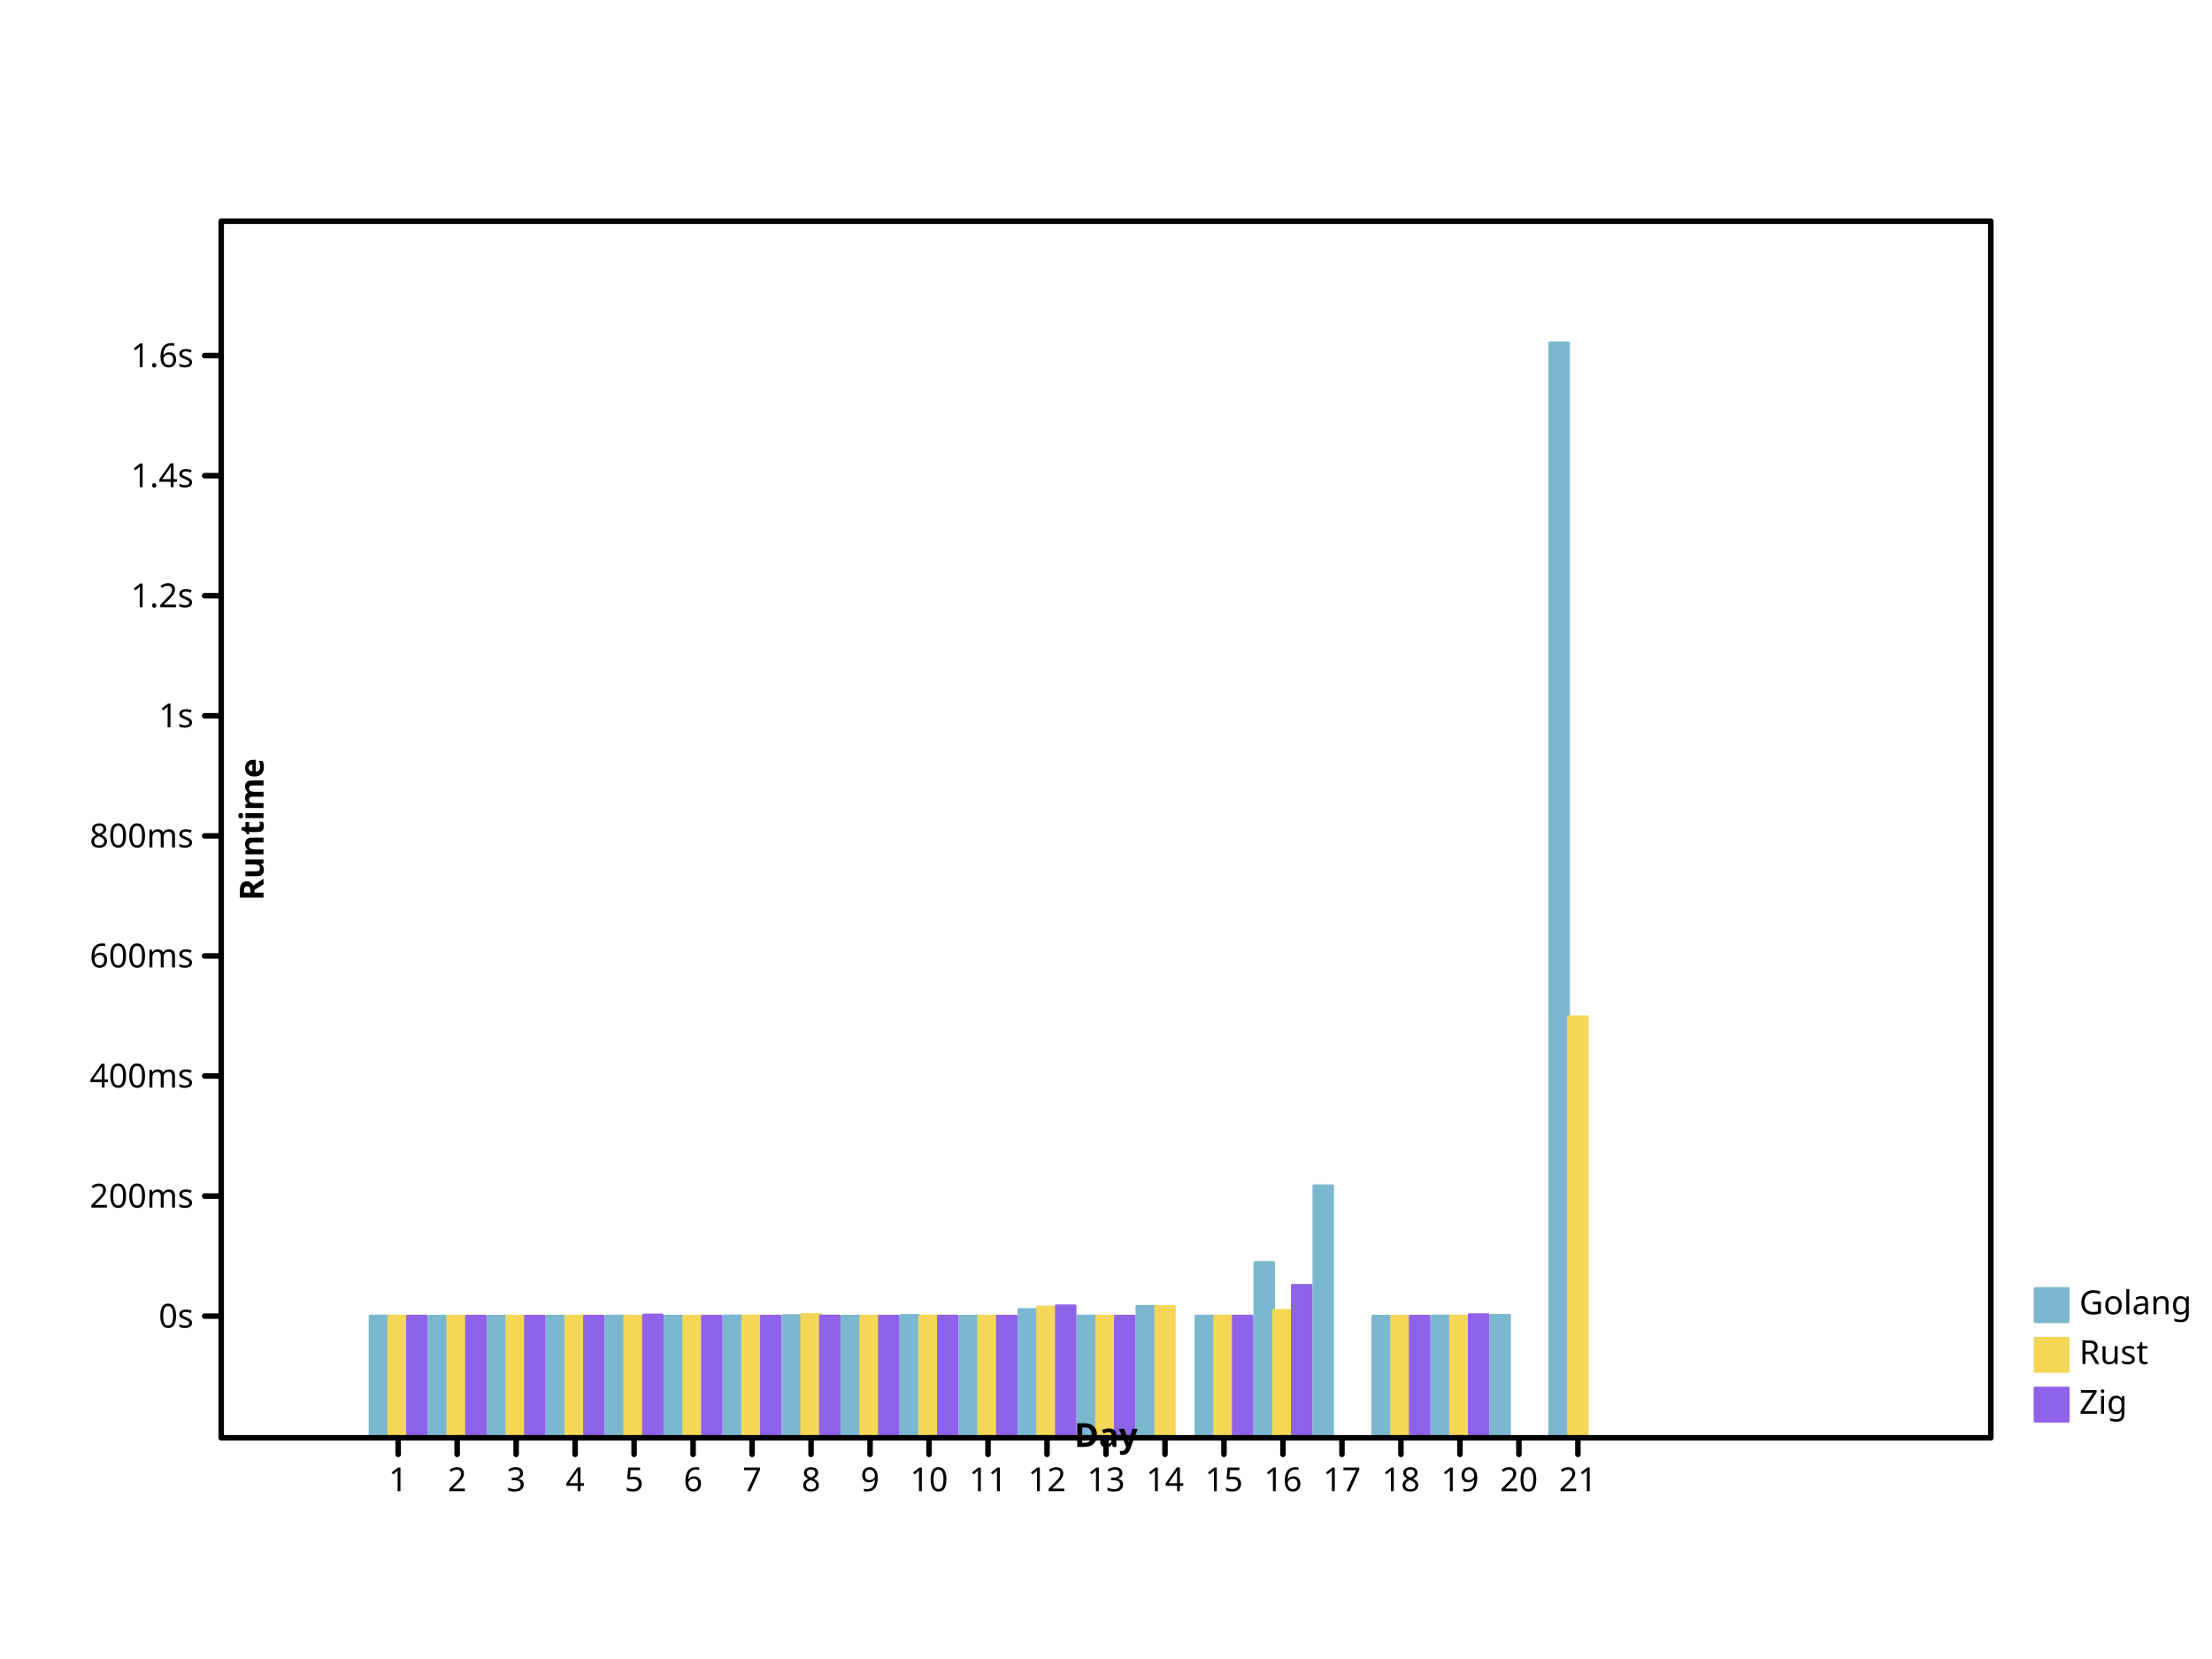
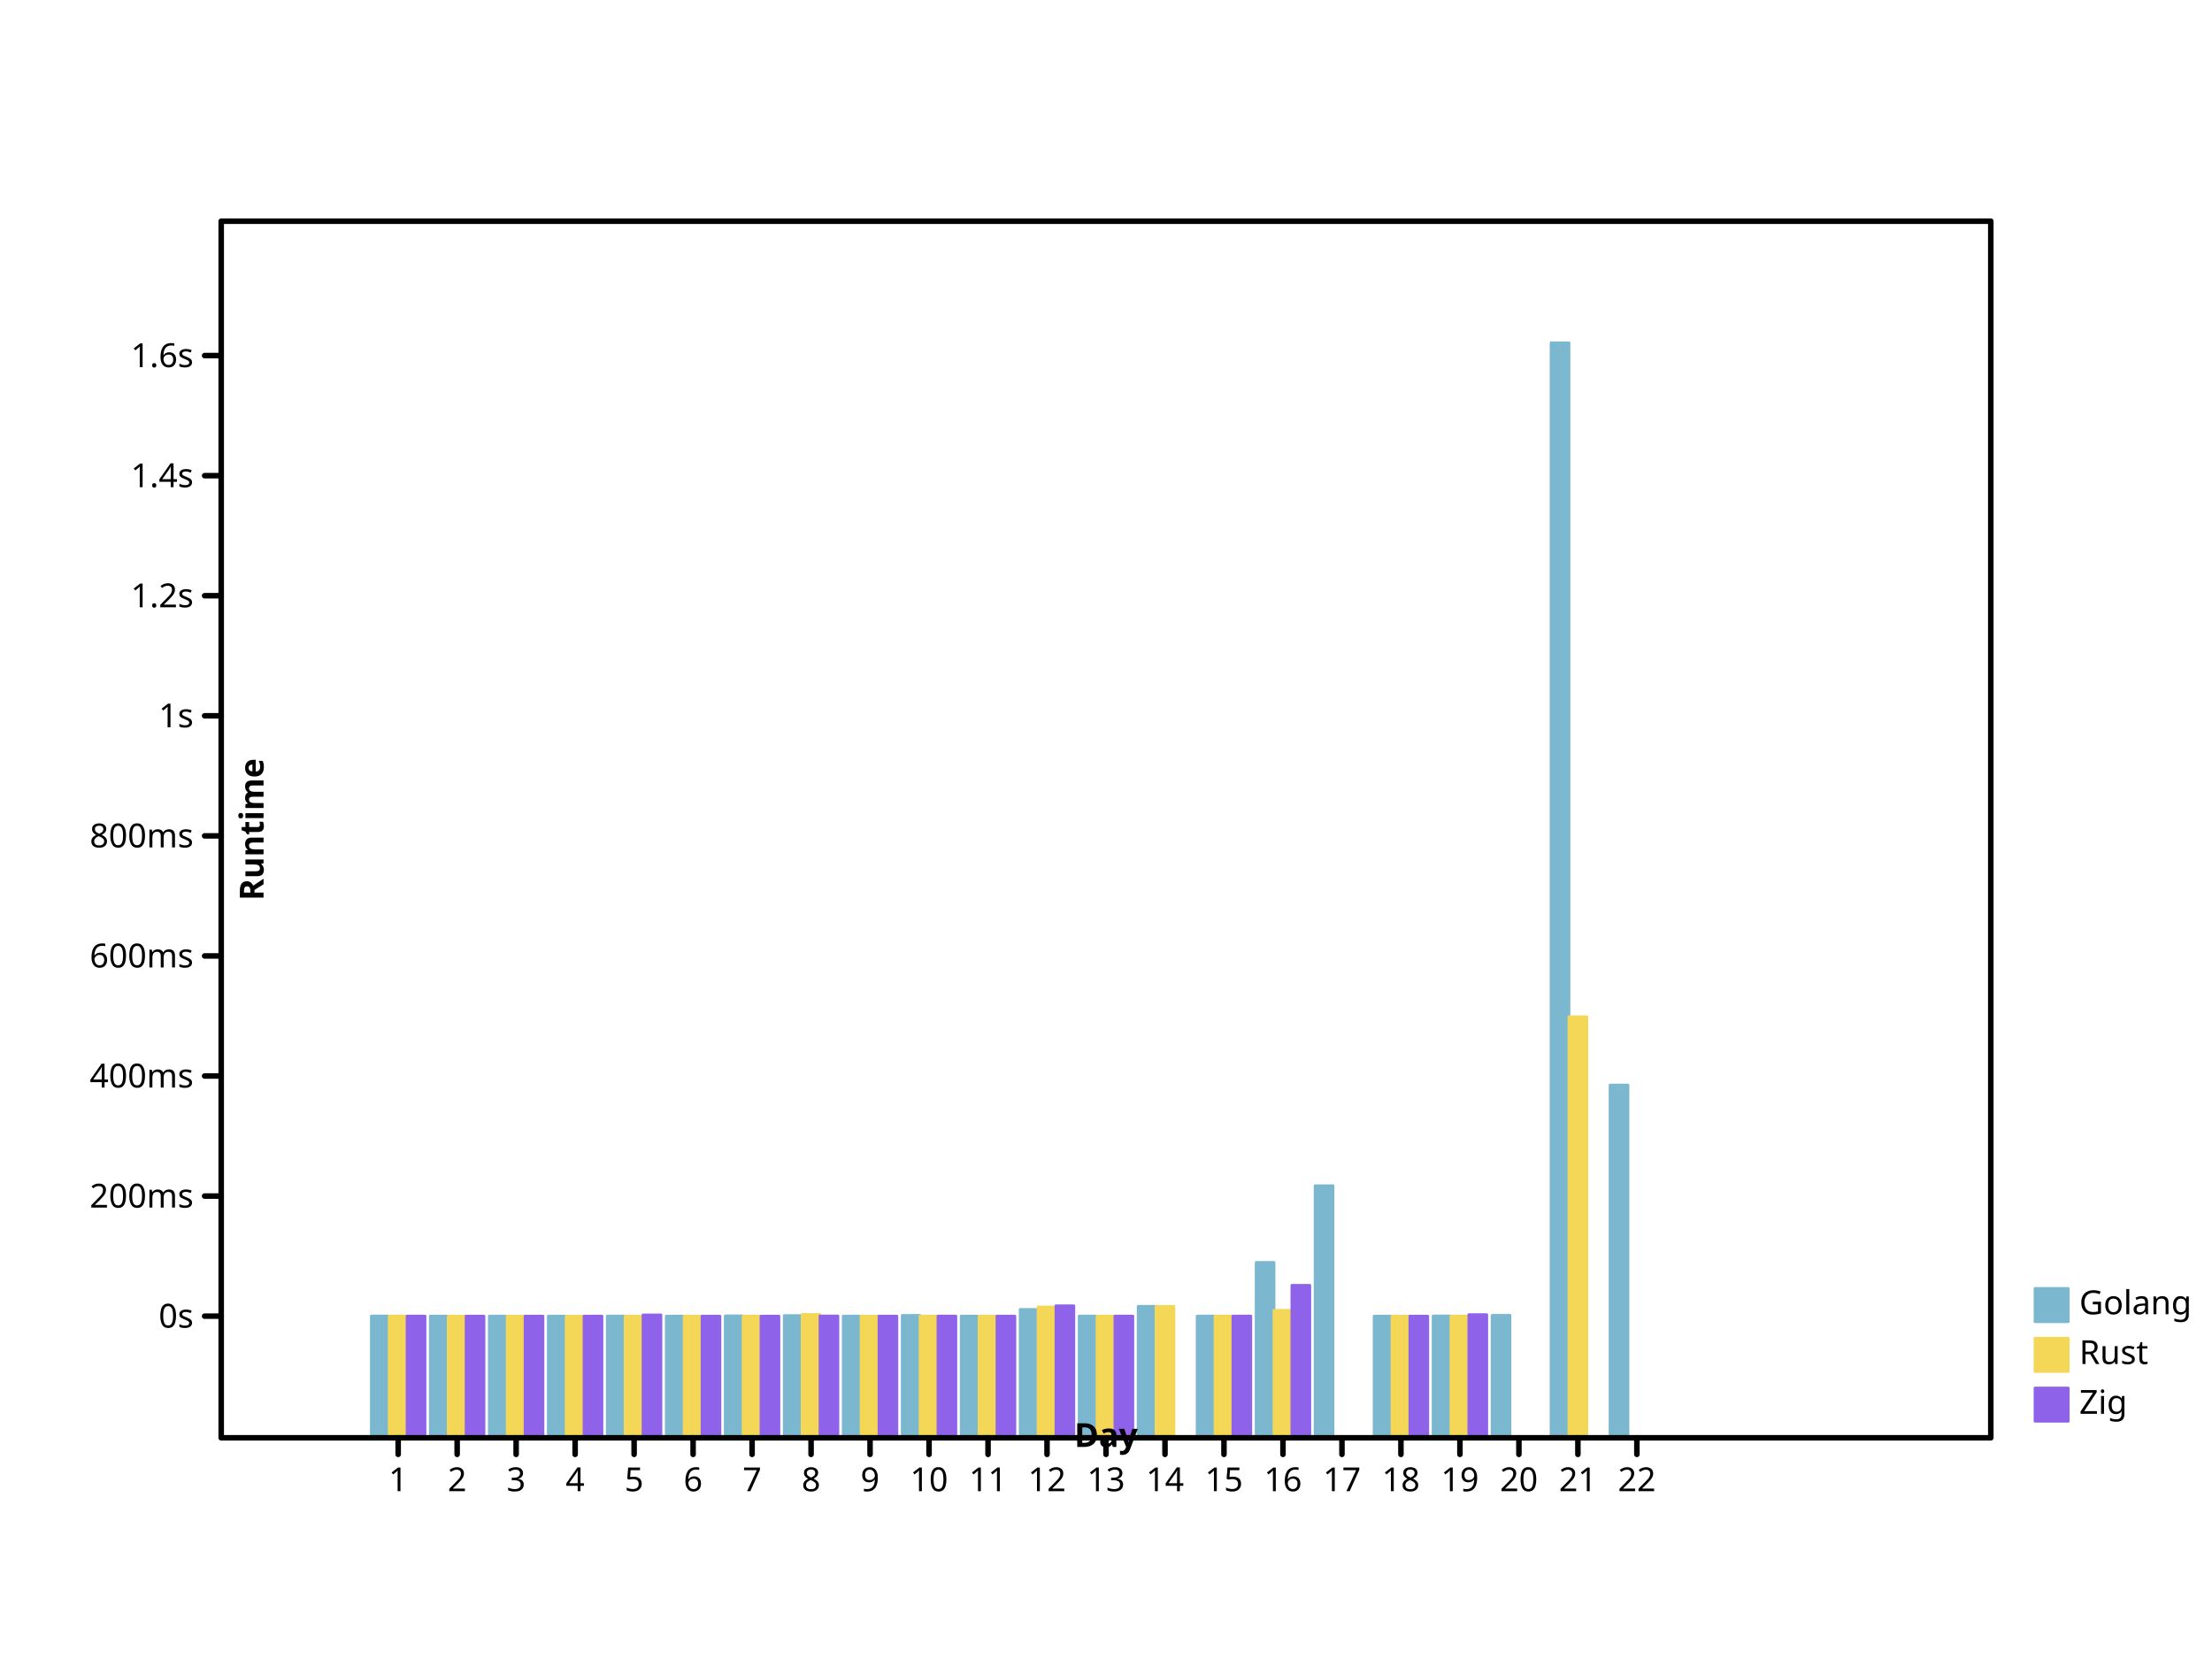
- <svg xmlns="http://www.w3.org/2000/svg" width="800" height="600" viewbox="0 0 800 600" preserveAspectRatio="xMidYMid meet">
+ <svg xmlns="http://www.w3.org/2000/svg" preserveAspectRatio="xMidYMid meet" width="800" height="600" viewbox="0 0 800 600">
  <defs>
    <marker markerHeight="2%" id="circle" viewBox="0 0 10 10 " refX="5" refY="5" markerUnits="userSpaceOnUse" markerWidth="2%">
-       <circle stroke="black" cx="5" cy="5" r="3" fill="none" />
+       <circle cy="5" r="3" fill="none" stroke="black" cx="5" />
    </marker>
-     <marker markerWidth="2%" markerHeight="2%" id="filled-circle" viewBox="0 0 10 10 " refX="5" refY="5" markerUnits="userSpaceOnUse">
+     <marker markerUnits="userSpaceOnUse" markerWidth="2%" markerHeight="2%" id="filled-circle" viewBox="0 0 10 10 " refX="5" refY="5">
      <circle stroke="none" cx="5" cy="5" r="3" fill="black" />
    </marker>
-     <marker markerUnits="userSpaceOnUse" markerWidth="2%" markerHeight="2%" id="square" viewBox="0 0 10 10 " refX="5" refY="5">
-       <rect y="2" width="6" height="6" fill="none" stroke="black" x="2" />
+     <marker refY="5" markerUnits="userSpaceOnUse" markerWidth="2%" markerHeight="2%" id="square" viewBox="0 0 10 10 " refX="5">
+       <rect stroke="black" x="2" y="2" width="6" height="6" fill="none" />
    </marker>
-     <marker viewBox="0 0 10 10 " refX="5" refY="5" markerUnits="userSpaceOnUse" markerWidth="2%" markerHeight="2%" id="filled-square">
+     <marker markerUnits="userSpaceOnUse" markerWidth="2%" markerHeight="2%" id="filled-square" viewBox="0 0 10 10 " refX="5" refY="5">
      <rect x="2" y="2" width="6" height="6" fill="black" stroke="none" />
    </marker>
  </defs>
-   <g transform="translate(80 520 )scale(1 -1 )" fill="hsl(198, 47%, 65%)" stroke="hsl(198, 47%, 65%)" stroke-width="1px" stroke-linecap="round" stroke-linejoin="round">
-     <rect x="5.384127e+01" y="0" width="6.772487e+00" height="4.403874e+01" vector-effect="non-scaling-stroke" />
-     <rect y="0" width="6.772487e+00" height="4.400159e+01" vector-effect="non-scaling-stroke" x="7.517460e+01" />
-     <rect vector-effect="non-scaling-stroke" x="9.650794e+01" y="0" width="6.772487e+00" height="4.400658e+01" />
-     <rect y="0" width="6.772487e+00" height="4.400744e+01" vector-effect="non-scaling-stroke" x="1.178413e+02" />
-     <rect vector-effect="non-scaling-stroke" x="1.391746e+02" y="0" width="6.772487e+00" height="4.401320e+01" />
-     <rect x="1.605079e+02" y="0" width="6.772487e+00" height="4.400003e+01" vector-effect="non-scaling-stroke" />
-     <rect vector-effect="non-scaling-stroke" x="1.818413e+02" y="0" width="6.772487e+00" height="4.408045e+01" />
-     <rect vector-effect="non-scaling-stroke" x="2.031746e+02" y="0" width="6.772487e+00" height="4.420395e+01" />
-     <rect vector-effect="non-scaling-stroke" x="2.245079e+02" y="0" width="6.772487e+00" height="4.400830e+01" />
-     <rect x="2.458413e+02" y="0" width="6.772487e+00" height="4.425871e+01" vector-effect="non-scaling-stroke" />
-     <rect vector-effect="non-scaling-stroke" x="2.671746e+02" y="0" width="6.772487e+00" height="4.400286e+01" />
-     <rect y="0" width="6.772487e+00" height="4.642182e+01" vector-effect="non-scaling-stroke" x="2.885079e+02" />
-     <rect vector-effect="non-scaling-stroke" x="3.098413e+02" y="0" width="6.772487e+00" height="4.402414e+01" />
-     <rect width="6.772487e+00" height="4.754643e+01" vector-effect="non-scaling-stroke" x="3.311746e+02" y="0" />
-     <rect x="3.525079e+02" y="0" width="6.772487e+00" height="4.403060e+01" vector-effect="non-scaling-stroke" />
-     <rect width="6.772487e+00" height="6.342272e+01" vector-effect="non-scaling-stroke" x="3.738413e+02" y="0" />
-     <rect x="3.951746e+02" y="0" width="6.772487e+00" height="9.115146e+01" vector-effect="non-scaling-stroke" />
-     <rect x="4.165079e+02" y="0" width="6.772487e+00" height="4.400146e+01" vector-effect="non-scaling-stroke" />
-     <rect y="0" width="6.772487e+00" height="4.406249e+01" vector-effect="non-scaling-stroke" x="4.378413e+02" />
-     <rect x="4.591746e+02" y="0" width="6.772487e+00" height="4.427701e+01" vector-effect="non-scaling-stroke" />
-     <rect x="4.805079e+02" y="0" width="6.772487e+00" height="396" vector-effect="non-scaling-stroke" />
+   <g stroke-width="1px" stroke-linecap="round" stroke-linejoin="round" transform="translate(80 520 )scale(1 -1 )" fill="hsl(198, 47%, 65%)" stroke="hsl(198, 47%, 65%)">
+     <rect y="0" width="6.464646e+00" height="4.403874e+01" vector-effect="non-scaling-stroke" x="5.430303e+01" />
+     <rect height="4.400159e+01" vector-effect="non-scaling-stroke" x="7.563636e+01" y="0" width="6.464646e+00" />
+     <rect width="6.464646e+00" height="4.400658e+01" vector-effect="non-scaling-stroke" x="9.696970e+01" y="0" />
+     <rect vector-effect="non-scaling-stroke" x="1.183030e+02" y="0" width="6.464646e+00" height="4.400744e+01" />
+     <rect vector-effect="non-scaling-stroke" x="1.396364e+02" y="0" width="6.464646e+00" height="4.401320e+01" />
+     <rect width="6.464646e+00" height="4.400003e+01" vector-effect="non-scaling-stroke" x="1.609697e+02" y="0" />
+     <rect vector-effect="non-scaling-stroke" x="1.823030e+02" y="0" width="6.464646e+00" height="4.408045e+01" />
+     <rect vector-effect="non-scaling-stroke" x="2.036364e+02" y="0" width="6.464646e+00" height="4.420395e+01" />
+     <rect x="2.249697e+02" y="0" width="6.464646e+00" height="4.400830e+01" vector-effect="non-scaling-stroke" />
+     <rect y="0" width="6.464646e+00" height="4.425871e+01" vector-effect="non-scaling-stroke" x="2.463030e+02" />
+     <rect vector-effect="non-scaling-stroke" x="2.676364e+02" y="0" width="6.464646e+00" height="4.400286e+01" />
+     <rect x="2.889697e+02" y="0" width="6.464646e+00" height="4.642182e+01" vector-effect="non-scaling-stroke" />
+     <rect y="0" width="6.464646e+00" height="4.402414e+01" vector-effect="non-scaling-stroke" x="3.103030e+02" />
+     <rect x="3.316364e+02" y="0" width="6.464646e+00" height="4.754643e+01" vector-effect="non-scaling-stroke" />
+     <rect y="0" width="6.464646e+00" height="4.403060e+01" vector-effect="non-scaling-stroke" x="3.529697e+02" />
+     <rect width="6.464646e+00" height="6.342272e+01" vector-effect="non-scaling-stroke" x="3.743030e+02" y="0" />
+     <rect vector-effect="non-scaling-stroke" x="3.956364e+02" y="0" width="6.464646e+00" height="9.115146e+01" />
+     <rect vector-effect="non-scaling-stroke" x="4.169697e+02" y="0" width="6.464646e+00" height="4.400146e+01" />
+     <rect vector-effect="non-scaling-stroke" x="4.383030e+02" y="0" width="6.464646e+00" height="4.406249e+01" />
+     <rect width="6.464646e+00" height="4.427701e+01" vector-effect="non-scaling-stroke" x="4.596364e+02" y="0" />
+     <rect vector-effect="non-scaling-stroke" x="4.809697e+02" y="0" width="6.464646e+00" height="396" />
+     <rect vector-effect="non-scaling-stroke" x="5.023030e+02" y="0" width="6.464646e+00" height="1.275570e+02" />
  </g>
  <g fill="hsl(49, 88%, 65%)" stroke="hsl(49, 88%, 65%)" stroke-width="1px" stroke-linecap="round" stroke-linejoin="round" transform="translate(80 520 )scale(1 -1 )">
-     <rect height="4.402015e+01" vector-effect="non-scaling-stroke" x="6.061376e+01" y="0" width="6.772487e+00" />
-     <rect x="8.194709e+01" y="0" width="6.772487e+00" height="4.400052e+01" vector-effect="non-scaling-stroke" />
-     <rect vector-effect="non-scaling-stroke" x="1.032804e+02" y="0" width="6.772487e+00" height="4.400377e+01" />
-     <rect width="6.772487e+00" height="4.400411e+01" vector-effect="non-scaling-stroke" x="1.246138e+02" y="0" />
-     <rect x="1.459471e+02" y="0" width="6.772487e+00" height="4.400240e+01" vector-effect="non-scaling-stroke" />
-     <rect vector-effect="non-scaling-stroke" x="1.672804e+02" y="0" width="6.772487e+00" height="4.400002e+01" />
-     <rect x="1.886138e+02" y="0" width="6.772487e+00" height="4.401486e+01" vector-effect="non-scaling-stroke" />
-     <rect y="0" width="6.772487e+00" height="4.460573e+01" vector-effect="non-scaling-stroke" x="2.099471e+02" />
-     <rect y="0" width="6.772487e+00" height="4.400470e+01" vector-effect="non-scaling-stroke" x="2.312804e+02" />
-     <rect x="2.526138e+02" y="0" width="6.772487e+00" height="4.401860e+01" vector-effect="non-scaling-stroke" />
-     <rect vector-effect="non-scaling-stroke" x="2.739471e+02" y="0" width="6.772487e+00" height="4.400226e+01" />
-     <rect height="4.729851e+01" vector-effect="non-scaling-stroke" x="2.952804e+02" y="0" width="6.772487e+00" />
-     <rect vector-effect="non-scaling-stroke" x="3.166138e+02" y="0" width="6.772487e+00" height="4.401134e+01" />
-     <rect y="0" width="6.772487e+00" height="4.751789e+01" vector-effect="non-scaling-stroke" x="3.379471e+02" />
-     <rect vector-effect="non-scaling-stroke" x="3.592804e+02" y="0" width="6.772487e+00" height="4.401416e+01" />
-     <rect vector-effect="non-scaling-stroke" x="3.806138e+02" y="0" width="6.772487e+00" height="4.610155e+01" />
-     <rect vector-effect="non-scaling-stroke" x="4.232804e+02" y="0" width="6.772487e+00" height="4.400069e+01" />
-     <rect width="6.772487e+00" height="4.402740e+01" vector-effect="non-scaling-stroke" x="4.446138e+02" y="0" />
-     <rect height="1.522600e+02" vector-effect="non-scaling-stroke" x="4.872804e+02" y="0" width="6.772487e+00" />
+     <rect height="4.402015e+01" vector-effect="non-scaling-stroke" x="6.076768e+01" y="0" width="6.464646e+00" />
+     <rect y="0" width="6.464646e+00" height="4.400052e+01" vector-effect="non-scaling-stroke" x="8.210101e+01" />
+     <rect y="0" width="6.464646e+00" height="4.400377e+01" vector-effect="non-scaling-stroke" x="1.034343e+02" />
+     <rect y="0" width="6.464646e+00" height="4.400411e+01" vector-effect="non-scaling-stroke" x="1.247677e+02" />
+     <rect vector-effect="non-scaling-stroke" x="1.461010e+02" y="0" width="6.464646e+00" height="4.400240e+01" />
+     <rect height="4.400002e+01" vector-effect="non-scaling-stroke" x="1.674343e+02" y="0" width="6.464646e+00" />
+     <rect x="1.887677e+02" y="0" width="6.464646e+00" height="4.401486e+01" vector-effect="non-scaling-stroke" />
+     <rect vector-effect="non-scaling-stroke" x="2.101010e+02" y="0" width="6.464646e+00" height="4.460573e+01" />
+     <rect height="4.400470e+01" vector-effect="non-scaling-stroke" x="2.314343e+02" y="0" width="6.464646e+00" />
+     <rect vector-effect="non-scaling-stroke" x="2.527677e+02" y="0" width="6.464646e+00" height="4.401860e+01" />
+     <rect vector-effect="non-scaling-stroke" x="2.741010e+02" y="0" width="6.464646e+00" height="4.400226e+01" />
+     <rect x="2.954343e+02" y="0" width="6.464646e+00" height="4.729851e+01" vector-effect="non-scaling-stroke" />
+     <rect x="3.167677e+02" y="0" width="6.464646e+00" height="4.401134e+01" vector-effect="non-scaling-stroke" />
+     <rect y="0" width="6.464646e+00" height="4.751789e+01" vector-effect="non-scaling-stroke" x="3.381010e+02" />
+     <rect width="6.464646e+00" height="4.401416e+01" vector-effect="non-scaling-stroke" x="3.594343e+02" y="0" />
+     <rect vector-effect="non-scaling-stroke" x="3.807677e+02" y="0" width="6.464646e+00" height="4.610155e+01" />
+     <rect vector-effect="non-scaling-stroke" x="4.234343e+02" y="0" width="6.464646e+00" height="4.400069e+01" />
+     <rect vector-effect="non-scaling-stroke" x="4.447677e+02" y="0" width="6.464646e+00" height="4.402740e+01" />
+     <rect y="0" width="6.464646e+00" height="1.522600e+02" vector-effect="non-scaling-stroke" x="4.874343e+02" />
  </g>
-   <g stroke-width="1px" stroke-linecap="round" stroke-linejoin="round" transform="translate(80 520 )scale(1 -1 )" fill="hsl(260, 76%, 65%)" stroke="hsl(260, 76%, 65%)">
-     <rect vector-effect="non-scaling-stroke" x="6.738624e+01" y="0" width="6.772487e+00" height="4.401615e+01" />
-     <rect x="8.871958e+01" y="0" width="6.772487e+00" height="4.400057e+01" vector-effect="non-scaling-stroke" />
-     <rect height="4.400290e+01" vector-effect="non-scaling-stroke" x="1.100529e+02" y="0" width="6.772487e+00" />
-     <rect x="1.313862e+02" y="0" width="6.772487e+00" height="4.401151e+01" vector-effect="non-scaling-stroke" />
-     <rect width="6.772487e+00" height="4.442801e+01" vector-effect="non-scaling-stroke" x="1.527196e+02" y="0" />
-     <rect y="0" width="6.772487e+00" height="4.400002e+01" vector-effect="non-scaling-stroke" x="1.740529e+02" />
-     <rect vector-effect="non-scaling-stroke" x="1.953862e+02" y="0" width="6.772487e+00" height="4.400939e+01" />
-     <rect y="0" width="6.772487e+00" height="4.404818e+01" vector-effect="non-scaling-stroke" x="2.167196e+02" />
-     <rect vector-effect="non-scaling-stroke" x="2.380529e+02" y="0" width="6.772487e+00" height="4.400459e+01" />
-     <rect width="6.772487e+00" height="4.401737e+01" vector-effect="non-scaling-stroke" x="2.593862e+02" y="0" />
-     <rect vector-effect="non-scaling-stroke" x="2.807196e+02" y="0" width="6.772487e+00" height="4.400186e+01" />
-     <rect y="0" width="6.772487e+00" height="4.772667e+01" vector-effect="non-scaling-stroke" x="3.020529e+02" />
-     <rect x="3.233862e+02" y="0" width="6.772487e+00" height="4.401932e+01" vector-effect="non-scaling-stroke" />
-     <rect vector-effect="non-scaling-stroke" x="3.660529e+02" y="0" width="6.772487e+00" height="4.401453e+01" />
-     <rect width="6.772487e+00" height="5.514372e+01" vector-effect="non-scaling-stroke" x="3.873862e+02" y="0" />
-     <rect vector-effect="non-scaling-stroke" x="4.300529e+02" y="0" width="6.772487e+00" height="4.400074e+01" />
-     <rect x="4.513862e+02" y="0" width="6.772487e+00" height="4.452884e+01" vector-effect="non-scaling-stroke" />
+   <g fill="hsl(260, 76%, 65%)" stroke="hsl(260, 76%, 65%)" stroke-width="1px" stroke-linecap="round" stroke-linejoin="round" transform="translate(80 520 )scale(1 -1 )">
+     <rect width="6.464646e+00" height="4.401615e+01" vector-effect="non-scaling-stroke" x="6.723232e+01" y="0" />
+     <rect vector-effect="non-scaling-stroke" x="8.856566e+01" y="0" width="6.464646e+00" height="4.400057e+01" />
+     <rect height="4.400290e+01" vector-effect="non-scaling-stroke" x="1.098990e+02" y="0" width="6.464646e+00" />
+     <rect y="0" width="6.464646e+00" height="4.401151e+01" vector-effect="non-scaling-stroke" x="1.312323e+02" />
+     <rect y="0" width="6.464646e+00" height="4.442801e+01" vector-effect="non-scaling-stroke" x="1.525657e+02" />
+     <rect y="0" width="6.464646e+00" height="4.400002e+01" vector-effect="non-scaling-stroke" x="1.738990e+02" />
+     <rect x="1.952323e+02" y="0" width="6.464646e+00" height="4.400939e+01" vector-effect="non-scaling-stroke" />
+     <rect height="4.404818e+01" vector-effect="non-scaling-stroke" x="2.165657e+02" y="0" width="6.464646e+00" />
+     <rect height="4.400459e+01" vector-effect="non-scaling-stroke" x="2.378990e+02" y="0" width="6.464646e+00" />
+     <rect width="6.464646e+00" height="4.401737e+01" vector-effect="non-scaling-stroke" x="2.592323e+02" y="0" />
+     <rect vector-effect="non-scaling-stroke" x="2.805657e+02" y="0" width="6.464646e+00" height="4.400186e+01" />
+     <rect height="4.772667e+01" vector-effect="non-scaling-stroke" x="3.018990e+02" y="0" width="6.464646e+00" />
+     <rect x="3.232323e+02" y="0" width="6.464646e+00" height="4.401932e+01" vector-effect="non-scaling-stroke" />
+     <rect x="3.658990e+02" y="0" width="6.464646e+00" height="4.401453e+01" vector-effect="non-scaling-stroke" />
+     <rect vector-effect="non-scaling-stroke" x="3.872323e+02" y="0" width="6.464646e+00" height="5.514372e+01" />
+     <rect height="4.400074e+01" vector-effect="non-scaling-stroke" x="4.298990e+02" y="0" width="6.464646e+00" />
+     <rect y="0" width="6.464646e+00" height="4.452884e+01" vector-effect="non-scaling-stroke" x="4.512323e+02" />
  </g>
-   <g font-size="12px" font-style="normal" font-weight="normal" fill="hsl(198, 47%, 65%)" stroke-width="1px" font-family="sans-serif" text-anchor="start" stroke="hsl(198, 47%, 65%)" stroke-linecap="round" stroke-linejoin="round" dominant-baseline="hanging">
-     <rect width="12" height="12" vector-effect="non-scaling-stroke" x="736" y="466" />
-     <g fill="black" stroke="black">
+   <g stroke-width="1px" stroke-linejoin="round" font-size="12px" dominant-baseline="hanging" stroke-linecap="round" font-weight="normal" font-family="sans-serif" text-anchor="start" fill="hsl(198, 47%, 65%)" stroke="hsl(198, 47%, 65%)" font-style="normal">
+     <rect vector-effect="non-scaling-stroke" x="736" y="466" width="12" height="12" />
+     <g stroke="black" fill="black">
      <text stroke="none" vector-effect="non-scaling-stroke" x="752" y="466" dominant-baseline="hanging">Golang</text>
    </g>
-     <g font-family="sans-serif" stroke-linejoin="round" font-weight="normal" text-anchor="start" fill="hsl(49, 88%, 65%)" stroke-linecap="round" dominant-baseline="hanging" font-style="normal" stroke="hsl(49, 88%, 65%)" stroke-width="1px" font-size="12px">
-       <rect vector-effect="non-scaling-stroke" x="736" y="484" width="12" height="12" />
+     <g text-anchor="start" fill="hsl(49, 88%, 65%)" font-style="normal" font-weight="normal" font-family="sans-serif" stroke-linejoin="round" font-size="12px" dominant-baseline="hanging" stroke="hsl(49, 88%, 65%)" stroke-linecap="round" stroke-width="1px">
+       <rect y="484" width="12" height="12" vector-effect="non-scaling-stroke" x="736" />
      <g fill="black" stroke="black">
-         <text vector-effect="non-scaling-stroke" x="752" y="484" dominant-baseline="hanging" stroke="none">Rust</text>
+         <text stroke="none" vector-effect="non-scaling-stroke" x="752" y="484" dominant-baseline="hanging">Rust</text>
      </g>
-       <g font-size="12px" dominant-baseline="hanging" fill="hsl(260, 76%, 65%)" stroke="hsl(260, 76%, 65%)" stroke-width="1px" font-family="sans-serif" stroke-linecap="round" stroke-linejoin="round" font-style="normal" font-weight="normal" text-anchor="start">
-         <rect height="12" vector-effect="non-scaling-stroke" x="736" y="502" width="12" />
+       <g dominant-baseline="hanging" font-style="normal" font-family="sans-serif" stroke-linecap="round" font-weight="normal" text-anchor="start" stroke-width="1px" stroke-linejoin="round" font-size="12px" fill="hsl(260, 76%, 65%)" stroke="hsl(260, 76%, 65%)">
+         <rect vector-effect="non-scaling-stroke" x="736" y="502" width="12" height="12" />
        <g fill="black" stroke="black">
-           <text stroke="none" vector-effect="non-scaling-stroke" x="752" y="502" dominant-baseline="hanging">Zig</text>
-           <g font-style="normal" text-anchor="start" stroke-linecap="round" stroke-width="2px" fill="none" dominant-baseline="hanging" font-family="sans-serif" font-size="12px" stroke-linejoin="round" font-weight="normal">
-             <rect width="640" height="440" vector-effect="non-scaling-stroke" x="80" y="80" />
+           <text dominant-baseline="hanging" stroke="none" vector-effect="non-scaling-stroke" x="752" y="502">Zig</text>
+           <g stroke-linejoin="round" font-style="normal" font-weight="normal" text-anchor="start" font-size="12px" font-family="sans-serif" fill="none" stroke-linecap="round" stroke-width="2px" dominant-baseline="hanging">
+             <rect y="80" width="640" height="440" vector-effect="non-scaling-stroke" x="80" />
          </g>
-           <g stroke-linecap="round" font-style="normal" text-anchor="start" fill="none" stroke-linejoin="round" stroke-width="2px" font-family="sans-serif" font-size="12px" dominant-baseline="hanging" font-weight="normal" transform="translate(80 520 )scale(1 -1 )" stroke="black">
-             <path vector-effect="non-scaling-stroke" d="M64,0 L64,-6 M8.533333e+01,0 L8.533333e+01,-6 M1.066667e+02,0 L1.066667e+02,-6 M128,0 L128,-6 M1.493333e+02,0 L1.493333e+02,-6 M1.706667e+02,0 L1.706667e+02,-6 M192,0 L192,-6 M2.133333e+02,0 L2.133333e+02,-6 M2.346667e+02,0 L2.346667e+02,-6 M256,0 L256,-6 M2.773333e+02,0 L2.773333e+02,-6 M2.986667e+02,0 L2.986667e+02,-6 M320,0 L320,-6 M3.413333e+02,0 L3.413333e+02,-6 M3.626667e+02,0 L3.626667e+02,-6 M384,0 L384,-6 M4.053333e+02,0 L4.053333e+02,-6 M4.266667e+02,0 L4.266667e+02,-6 M448,0 L448,-6 M4.693333e+02,0 L4.693333e+02,-6 M4.906667e+02,0 L4.906667e+02,-6 " />
+           <g font-size="12px" stroke-width="2px" stroke="black" stroke-linecap="round" text-anchor="start" fill="none" dominant-baseline="hanging" transform="translate(80 520 )scale(1 -1 )" stroke-linejoin="round" font-family="sans-serif" font-style="normal" font-weight="normal">
+             <path vector-effect="non-scaling-stroke" d="M64,0 L64,-6 M8.533333e+01,0 L8.533333e+01,-6 M1.066667e+02,0 L1.066667e+02,-6 M128,0 L128,-6 M1.493333e+02,0 L1.493333e+02,-6 M1.706667e+02,0 L1.706667e+02,-6 M192,0 L192,-6 M2.133333e+02,0 L2.133333e+02,-6 M2.346667e+02,0 L2.346667e+02,-6 M256,0 L256,-6 M2.773333e+02,0 L2.773333e+02,-6 M2.986667e+02,0 L2.986667e+02,-6 M320,0 L320,-6 M3.413333e+02,0 L3.413333e+02,-6 M3.626667e+02,0 L3.626667e+02,-6 M384,0 L384,-6 M4.053333e+02,0 L4.053333e+02,-6 M4.266667e+02,0 L4.266667e+02,-6 M448,0 L448,-6 M4.693333e+02,0 L4.693333e+02,-6 M4.906667e+02,0 L4.906667e+02,-6 M512,0 L512,-6 " />
          </g>
-           <g fill="black" stroke-linecap="round" font-style="normal" transform="translate(80 520 )scale(1 1 )" dominant-baseline="hanging" stroke="black" stroke-linejoin="round" font-weight="normal" text-anchor="middle" stroke-width="2px" font-family="sans-serif" font-size="12px">
-             <text stroke="none" vector-effect="non-scaling-stroke" x="64" y="10" dominant-baseline="hanging">1</text>
-             <text stroke="none" vector-effect="non-scaling-stroke" x="8.533333e+01" y="10" dominant-baseline="hanging">2</text>
-             <text dominant-baseline="hanging" stroke="none" vector-effect="non-scaling-stroke" x="1.066667e+02" y="10">3</text>
-             <text dominant-baseline="hanging" stroke="none" vector-effect="non-scaling-stroke" x="128" y="10">4</text>
-             <text dominant-baseline="hanging" stroke="none" vector-effect="non-scaling-stroke" x="1.493333e+02" y="10">5</text>
+           <g fill="black" font-weight="normal" stroke-width="2px" transform="translate(80 520 )scale(1 1 )" font-size="12px" dominant-baseline="hanging" stroke="black" stroke-linecap="round" font-style="normal" text-anchor="middle" stroke-linejoin="round" font-family="sans-serif">
+             <text vector-effect="non-scaling-stroke" x="64" y="10" dominant-baseline="hanging" stroke="none">1</text>
+             <text dominant-baseline="hanging" stroke="none" vector-effect="non-scaling-stroke" x="8.533333e+01" y="10">2</text>
+             <text stroke="none" vector-effect="non-scaling-stroke" x="1.066667e+02" y="10" dominant-baseline="hanging">3</text>
+             <text x="128" y="10" dominant-baseline="hanging" stroke="none" vector-effect="non-scaling-stroke">4</text>
+             <text vector-effect="non-scaling-stroke" x="1.493333e+02" y="10" dominant-baseline="hanging" stroke="none">5</text>
            <text stroke="none" vector-effect="non-scaling-stroke" x="1.706667e+02" y="10" dominant-baseline="hanging">6</text>
-             <text stroke="none" vector-effect="non-scaling-stroke" x="192" y="10" dominant-baseline="hanging">7</text>
-             <text dominant-baseline="hanging" stroke="none" vector-effect="non-scaling-stroke" x="2.133333e+02" y="10">8</text>
-             <text stroke="none" vector-effect="non-scaling-stroke" x="2.346667e+02" y="10" dominant-baseline="hanging">9</text>
-             <text x="256" y="10" dominant-baseline="hanging" stroke="none" vector-effect="non-scaling-stroke">10</text>
-             <text dominant-baseline="hanging" stroke="none" vector-effect="non-scaling-stroke" x="2.773333e+02" y="10">11</text>
+             <text dominant-baseline="hanging" stroke="none" vector-effect="non-scaling-stroke" x="192" y="10">7</text>
+             <text x="2.133333e+02" y="10" dominant-baseline="hanging" stroke="none" vector-effect="non-scaling-stroke">8</text>
+             <text y="10" dominant-baseline="hanging" stroke="none" vector-effect="non-scaling-stroke" x="2.346667e+02">9</text>
+             <text dominant-baseline="hanging" stroke="none" vector-effect="non-scaling-stroke" x="256" y="10">10</text>
+             <text stroke="none" vector-effect="non-scaling-stroke" x="2.773333e+02" y="10" dominant-baseline="hanging">11</text>
            <text stroke="none" vector-effect="non-scaling-stroke" x="2.986667e+02" y="10" dominant-baseline="hanging">12</text>
            <text stroke="none" vector-effect="non-scaling-stroke" x="320" y="10" dominant-baseline="hanging">13</text>
-             <text y="10" dominant-baseline="hanging" stroke="none" vector-effect="non-scaling-stroke" x="3.413333e+02">14</text>
-             <text x="3.626667e+02" y="10" dominant-baseline="hanging" stroke="none" vector-effect="non-scaling-stroke">15</text>
-             <text x="384" y="10" dominant-baseline="hanging" stroke="none" vector-effect="non-scaling-stroke">16</text>
-             <text stroke="none" vector-effect="non-scaling-stroke" x="4.053333e+02" y="10" dominant-baseline="hanging">17</text>
-             <text x="4.266667e+02" y="10" dominant-baseline="hanging" stroke="none" vector-effect="non-scaling-stroke">18</text>
-             <text x="448" y="10" dominant-baseline="hanging" stroke="none" vector-effect="non-scaling-stroke">19</text>
+             <text stroke="none" vector-effect="non-scaling-stroke" x="3.413333e+02" y="10" dominant-baseline="hanging">14</text>
+             <text dominant-baseline="hanging" stroke="none" vector-effect="non-scaling-stroke" x="3.626667e+02" y="10">15</text>
+             <text dominant-baseline="hanging" stroke="none" vector-effect="non-scaling-stroke" x="384" y="10">16</text>
+             <text x="4.053333e+02" y="10" dominant-baseline="hanging" stroke="none" vector-effect="non-scaling-stroke">17</text>
+             <text y="10" dominant-baseline="hanging" stroke="none" vector-effect="non-scaling-stroke" x="4.266667e+02">18</text>
+             <text dominant-baseline="hanging" stroke="none" vector-effect="non-scaling-stroke" x="448" y="10">19</text>
            <text x="4.693333e+02" y="10" dominant-baseline="hanging" stroke="none" vector-effect="non-scaling-stroke">20</text>
            <text x="4.906667e+02" y="10" dominant-baseline="hanging" stroke="none" vector-effect="non-scaling-stroke">21</text>
+             <text x="512" y="10" dominant-baseline="hanging" stroke="none" vector-effect="non-scaling-stroke">22</text>
          </g>
-           <g stroke="black" stroke-linecap="round" font-style="normal" font-weight="bold" text-anchor="middle" font-size="12px" dominant-baseline="baseline" transform="translate(80 520 )scale(1 1 )rotate(0 0 0 )" fill="black" stroke-linejoin="round" stroke-width="2px" font-family="sans-serif">
-             <text y="-6" dominant-baseline="baseline" stroke="none" vector-effect="non-scaling-stroke" x="320">Day</text>
+           <g font-size="12px" dominant-baseline="baseline" stroke="black" stroke-linecap="round" font-weight="bold" transform="translate(80 520 )scale(1 1 )rotate(0 0 0 )" stroke-width="2px" text-anchor="middle" fill="black" font-style="normal" stroke-linejoin="round" font-family="sans-serif">
+             <text x="320" y="-6" dominant-baseline="baseline" stroke="none" vector-effect="non-scaling-stroke">Day</text>
          </g>
-           <g stroke-width="2px" font-family="sans-serif" fill="black" stroke-linecap="round" stroke-linejoin="round" font-style="normal" font-size="12px" dominant-baseline="baseline" text-anchor="middle" transform="translate(80 520 )scale(1 -1 )" stroke="black" font-weight="bold">
+           <g dominant-baseline="baseline" transform="translate(80 520 )scale(1 -1 )" fill="black" stroke-linecap="round" font-family="sans-serif" font-size="12px" stroke-width="2px" stroke-linejoin="round" stroke="black" font-style="normal" font-weight="bold" text-anchor="middle">
            <path vector-effect="non-scaling-stroke" d="M0,44 L-6,44 M0,8.742452e+01 L-6,8.742452e+01 M0,1.308490e+02 L-6,1.308490e+02 M0,1.742736e+02 L-6,1.742736e+02 M0,2.176981e+02 L-6,2.176981e+02 M0,2.611226e+02 L-6,2.611226e+02 M0,3.045471e+02 L-6,3.045471e+02 M0,3.479717e+02 L-6,3.479717e+02 M0,3.913962e+02 L-6,3.913962e+02 " />
          </g>
-           <g stroke-width="2px" font-family="sans-serif" font-size="12px" dominant-baseline="middle" text-anchor="end" font-style="normal" font-weight="normal" transform="translate(80 520 )scale(1 1 )" fill="black" stroke="black" stroke-linecap="round" stroke-linejoin="round">
-             <text vector-effect="non-scaling-stroke" x="-10" y="-44" dominant-baseline="middle" stroke="none">0s</text>
-             <text vector-effect="non-scaling-stroke" x="-10" y="-8.742452e+01" dominant-baseline="middle" stroke="none">200ms</text>
-             <text vector-effect="non-scaling-stroke" x="-10" y="-1.308490e+02" dominant-baseline="middle" stroke="none">400ms</text>
-             <text x="-10" y="-1.742736e+02" dominant-baseline="middle" stroke="none" vector-effect="non-scaling-stroke">600ms</text>
-             <text stroke="none" vector-effect="non-scaling-stroke" x="-10" y="-2.176981e+02" dominant-baseline="middle">800ms</text>
-             <text vector-effect="non-scaling-stroke" x="-10" y="-2.611226e+02" dominant-baseline="middle" stroke="none">1s</text>
+           <g font-weight="normal" font-style="normal" dominant-baseline="middle" transform="translate(80 520 )scale(1 1 )" text-anchor="end" fill="black" stroke="black" stroke-linecap="round" stroke-width="2px" stroke-linejoin="round" font-family="sans-serif" font-size="12px">
+             <text stroke="none" vector-effect="non-scaling-stroke" x="-10" y="-44" dominant-baseline="middle">0s</text>
+             <text y="-8.742452e+01" dominant-baseline="middle" stroke="none" vector-effect="non-scaling-stroke" x="-10">200ms</text>
+             <text y="-1.308490e+02" dominant-baseline="middle" stroke="none" vector-effect="non-scaling-stroke" x="-10">400ms</text>
+             <text stroke="none" vector-effect="non-scaling-stroke" x="-10" y="-1.742736e+02" dominant-baseline="middle">600ms</text>
+             <text vector-effect="non-scaling-stroke" x="-10" y="-2.176981e+02" dominant-baseline="middle" stroke="none">800ms</text>
+             <text stroke="none" vector-effect="non-scaling-stroke" x="-10" y="-2.611226e+02" dominant-baseline="middle">1s</text>
            <text stroke="none" vector-effect="non-scaling-stroke" x="-10" y="-3.045471e+02" dominant-baseline="middle">1.2s</text>
-             <text x="-10" y="-3.479717e+02" dominant-baseline="middle" stroke="none" vector-effect="non-scaling-stroke">1.4s</text>
-             <text dominant-baseline="middle" stroke="none" vector-effect="non-scaling-stroke" x="-10" y="-3.913962e+02">1.6s</text>
+             <text stroke="none" vector-effect="non-scaling-stroke" x="-10" y="-3.479717e+02" dominant-baseline="middle">1.4s</text>
+             <text y="-3.913962e+02" dominant-baseline="middle" stroke="none" vector-effect="non-scaling-stroke" x="-10">1.6s</text>
          </g>
-           <g fill="black" dominant-baseline="hanging" stroke-width="2px" stroke="black" font-style="normal" text-anchor="middle" transform="translate(80 520 )scale(1 1 )rotate(-90 0 0 )" font-family="sans-serif" font-size="12px" stroke-linecap="round" stroke-linejoin="round" font-weight="bold">
-             <text vector-effect="non-scaling-stroke" x="220" y="6" dominant-baseline="hanging" stroke="none">Runtime</text>
+           <g stroke-linejoin="round" transform="translate(80 520 )scale(1 1 )rotate(-90 0 0 )" stroke-linecap="round" font-style="normal" font-weight="bold" stroke-width="2px" font-family="sans-serif" font-size="12px" dominant-baseline="hanging" fill="black" stroke="black" text-anchor="middle">
+             <text dominant-baseline="hanging" stroke="none" vector-effect="non-scaling-stroke" x="220" y="6">Runtime</text>
          </g>
        </g>
      </g>
    </g>
  </g>
</svg>
